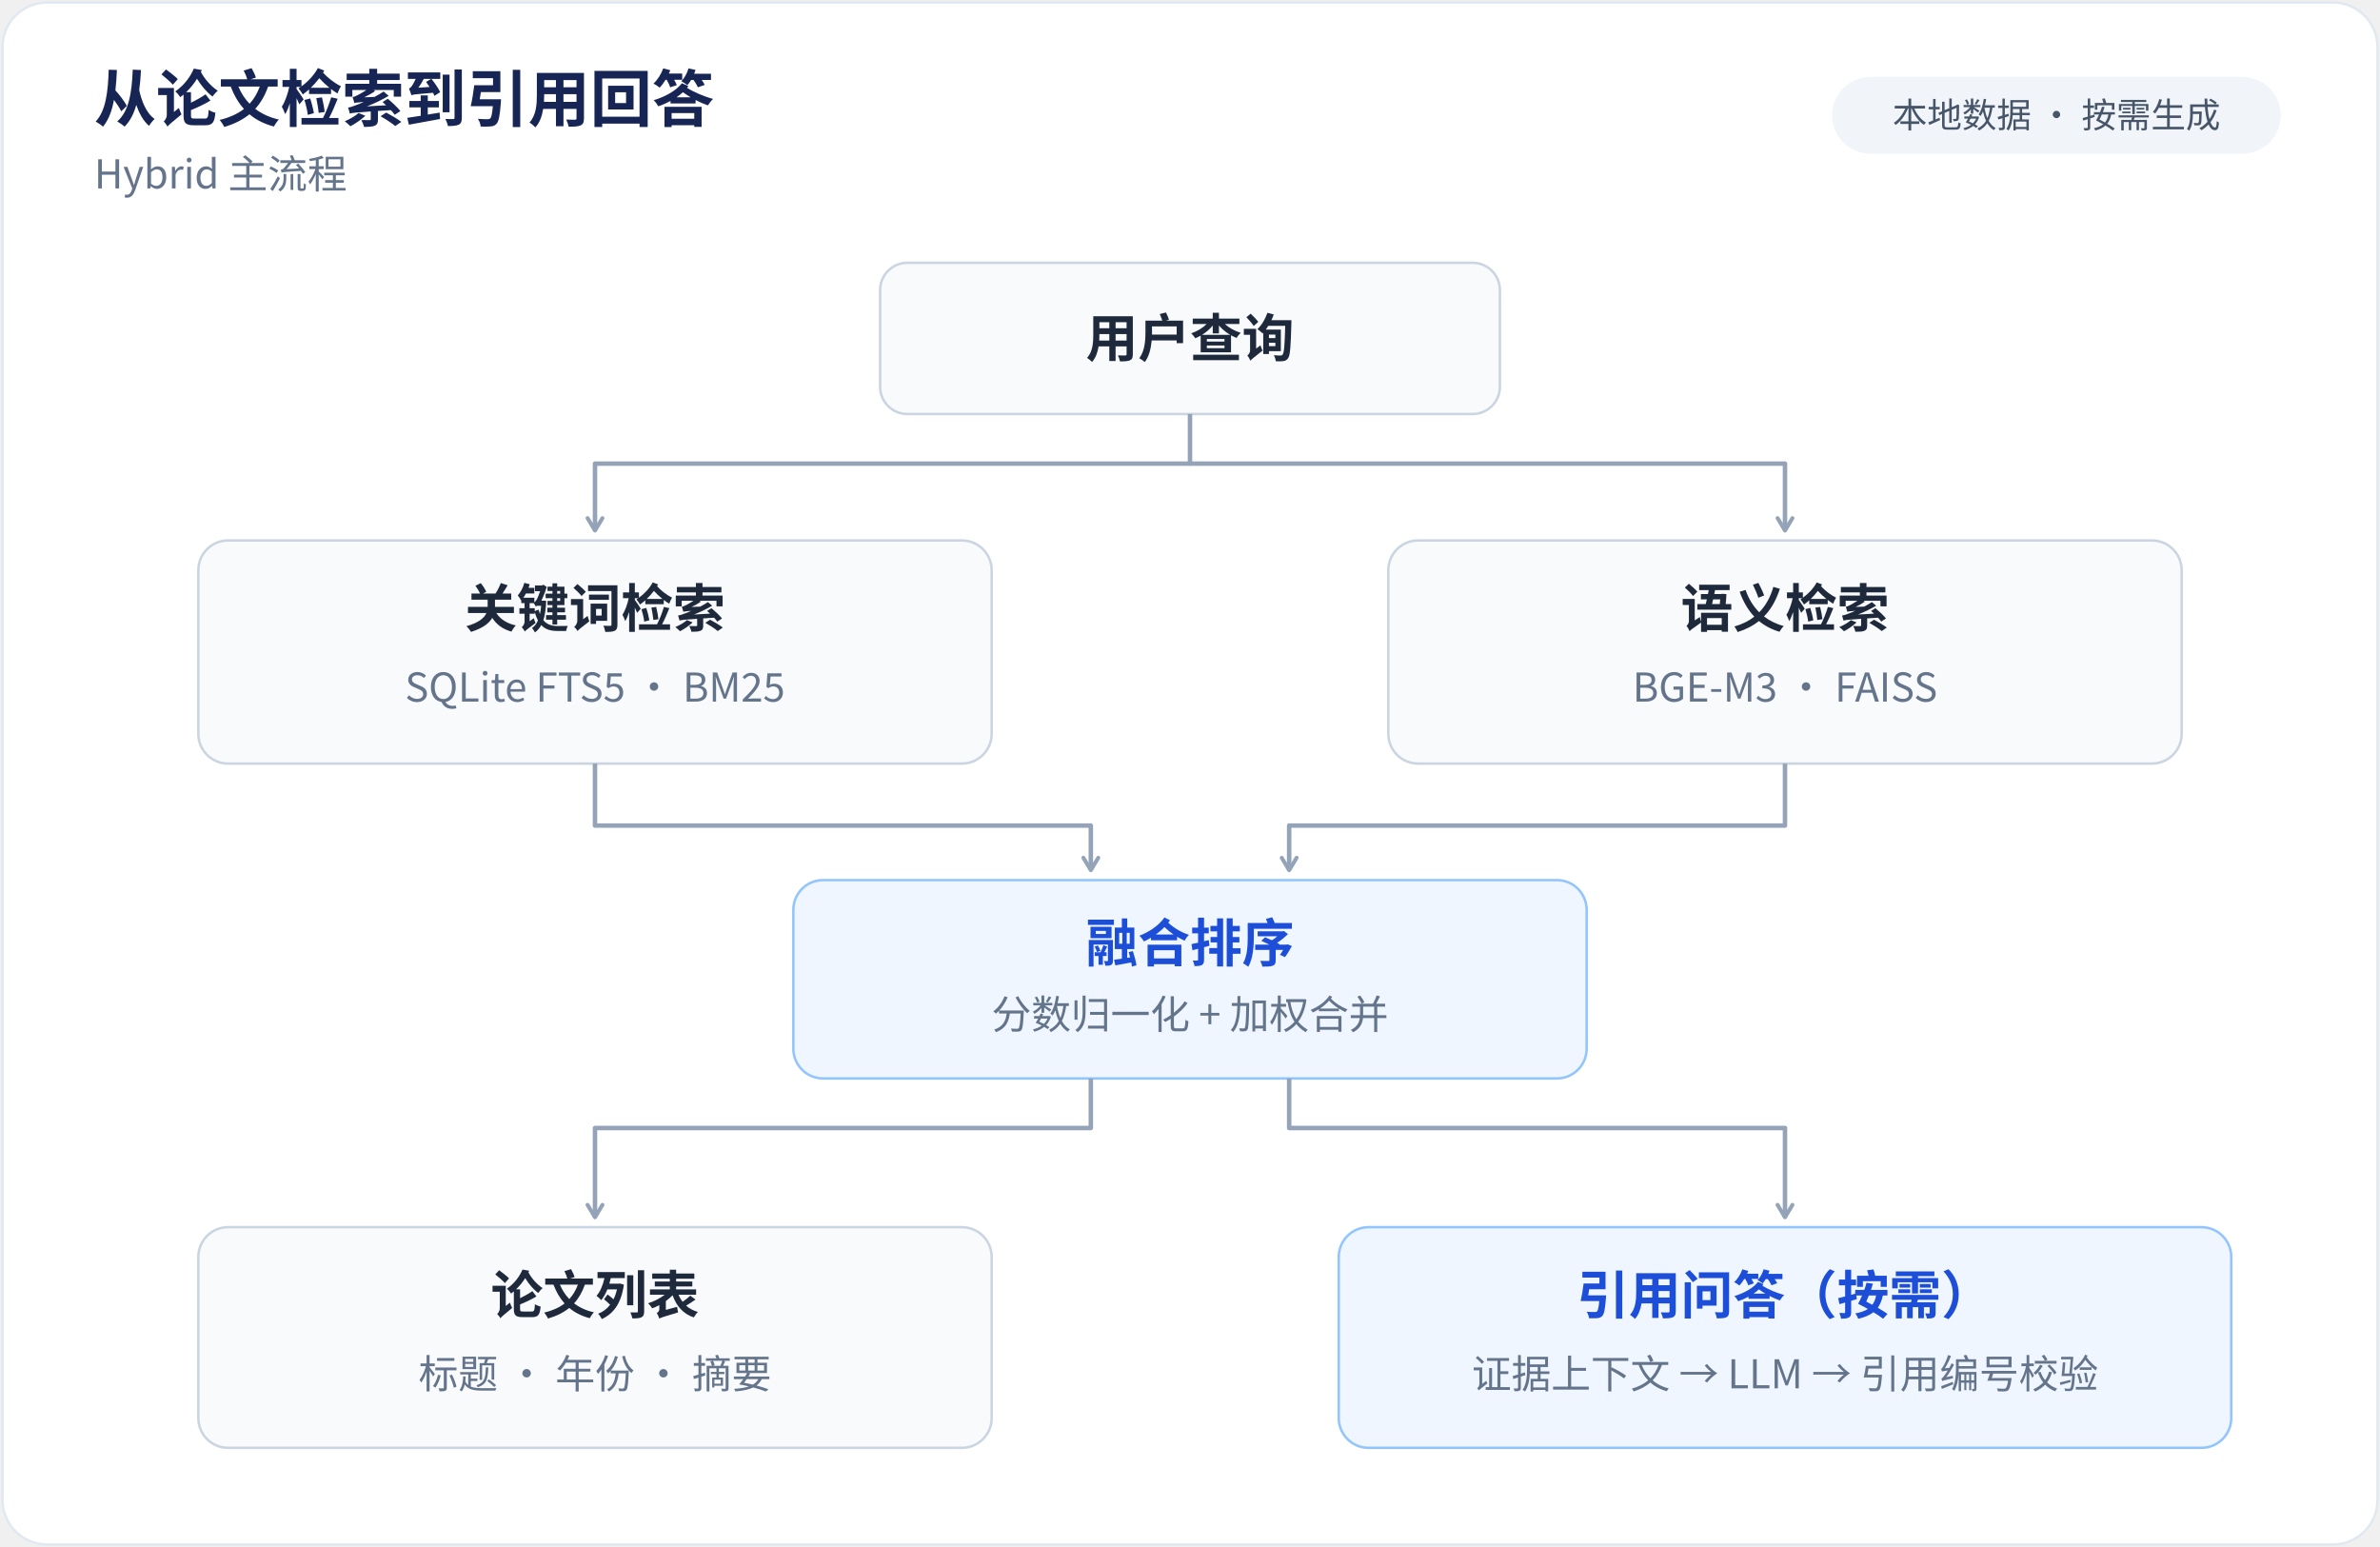
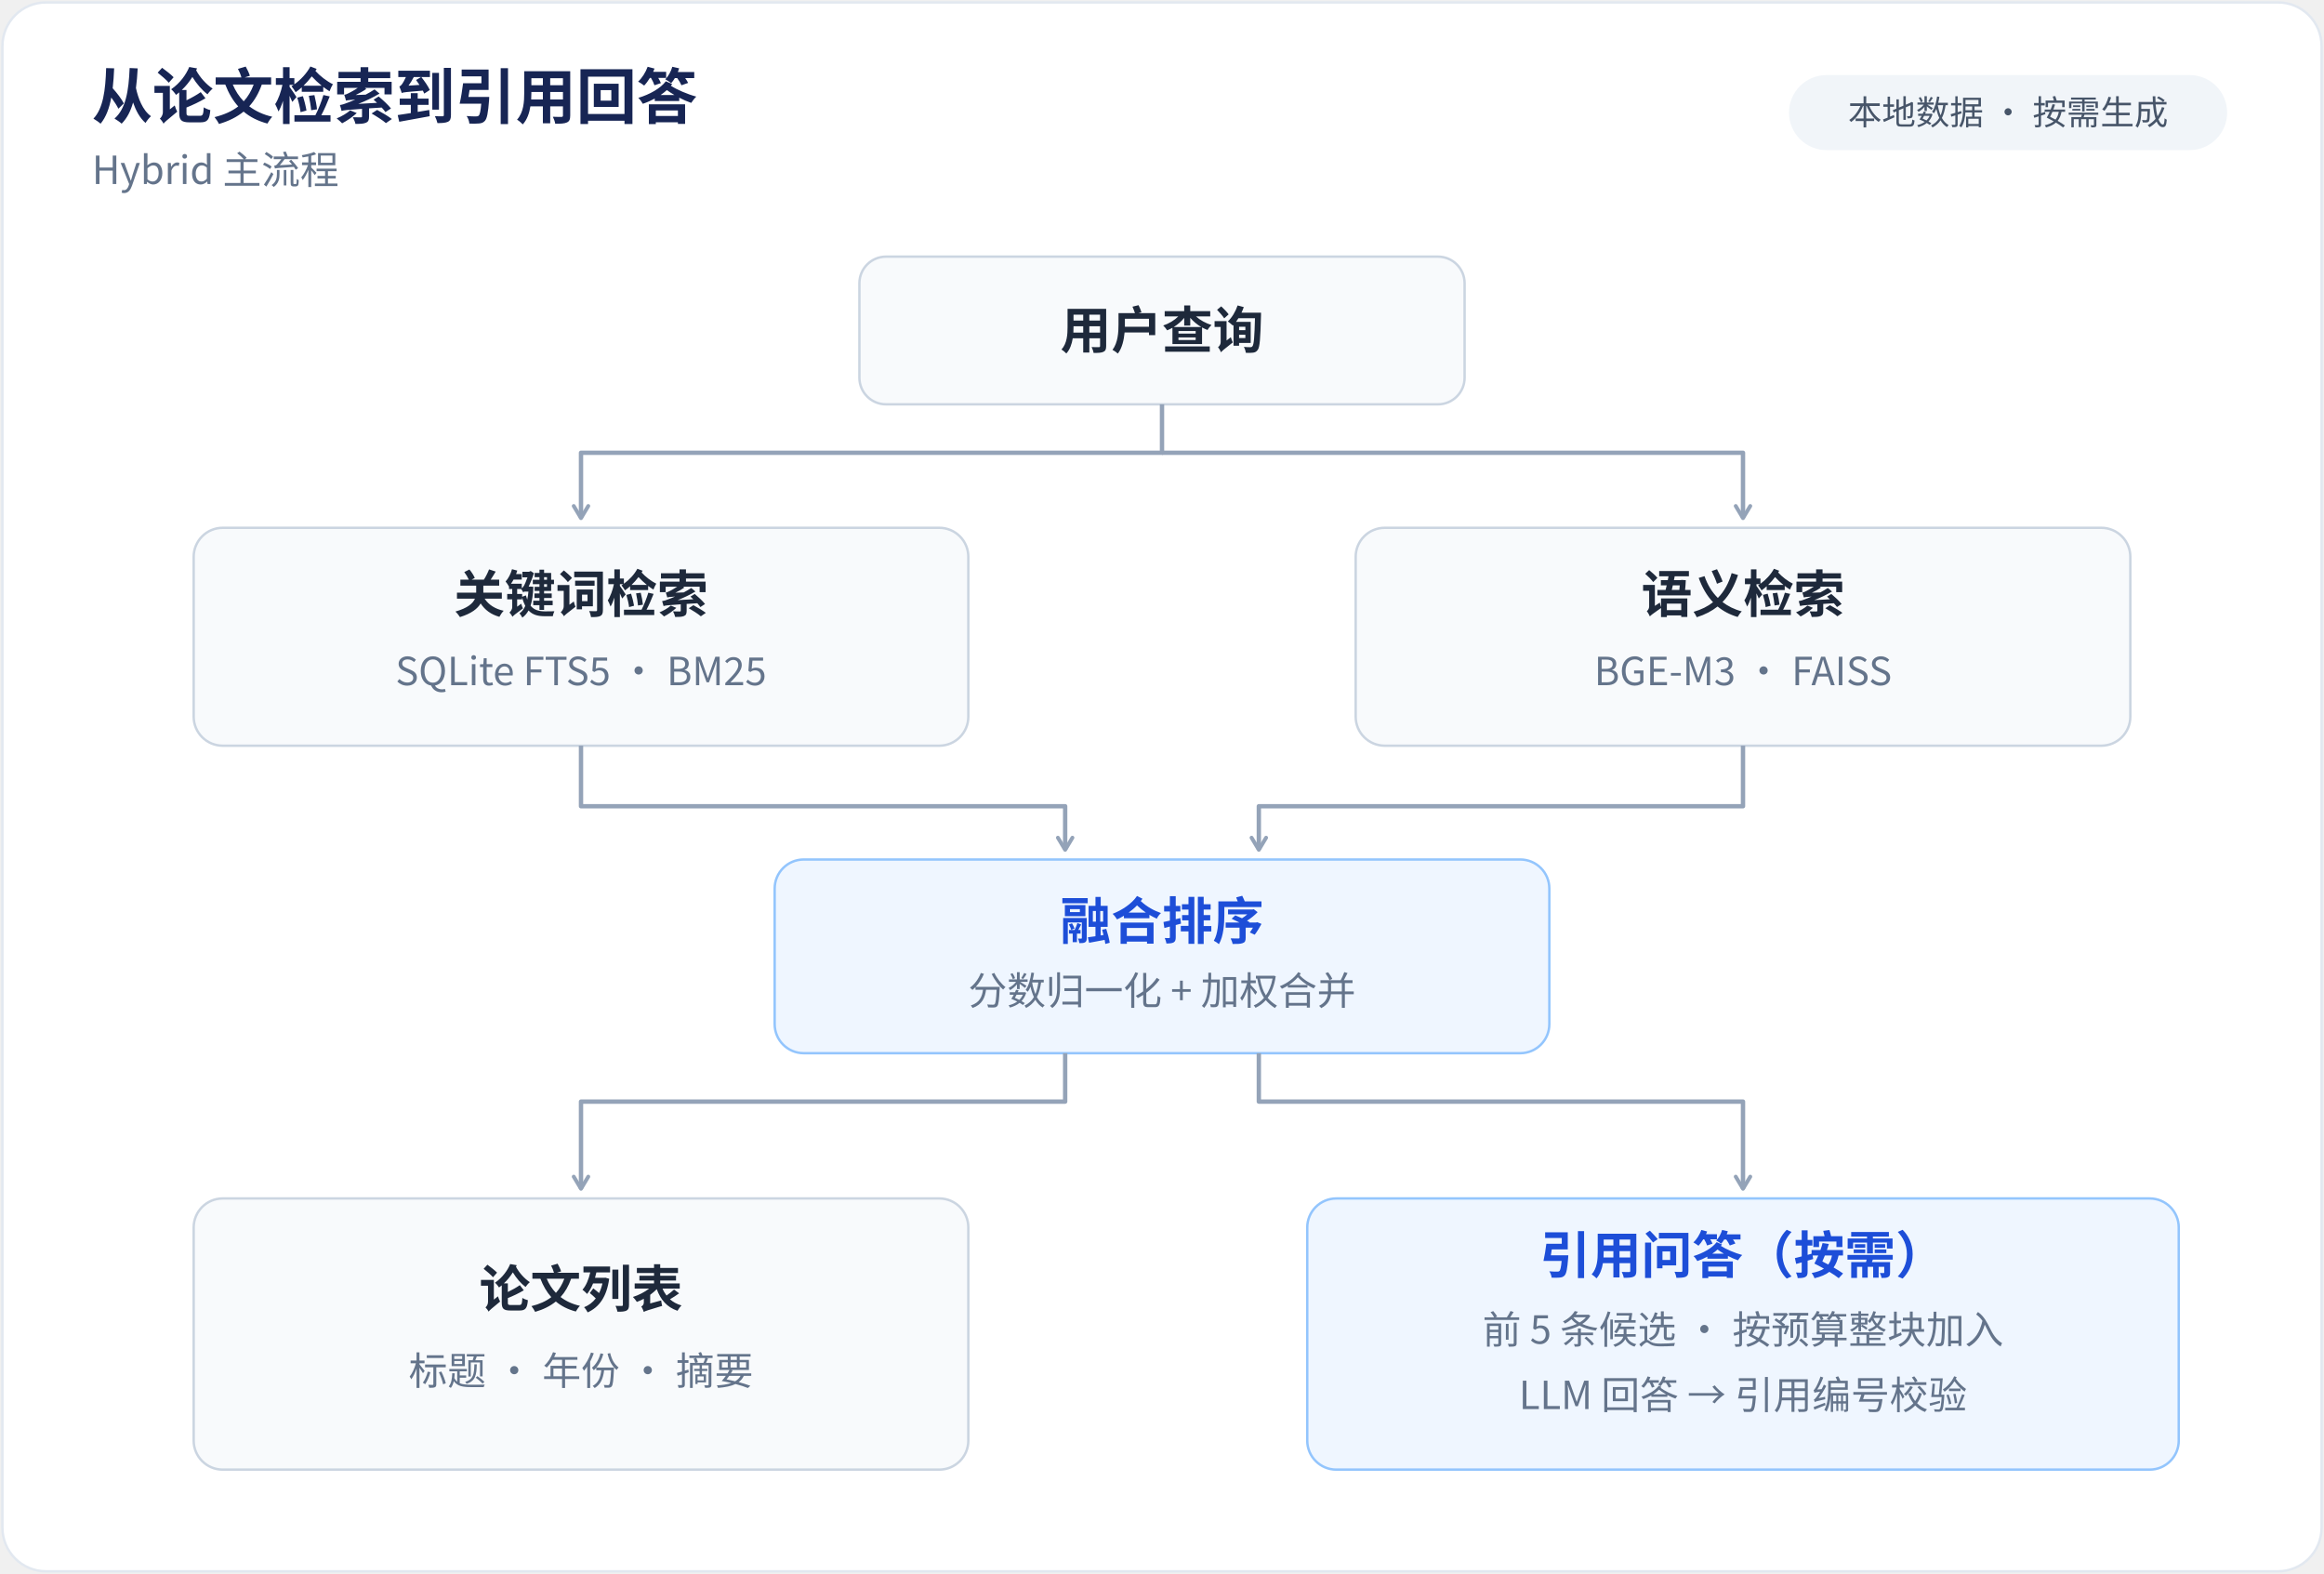
- <svg xmlns="http://www.w3.org/2000/svg" width="960" height="624" viewBox="0 0 960 624" role="img" aria-labelledby="title desc">
+ <svg xmlns="http://www.w3.org/2000/svg" width="960" height="650" viewBox="0 0 960 650" role="img" aria-labelledby="title desc">
  <defs>
    <marker id="arrow" markerWidth="8" markerHeight="8" refX="6" refY="4" orient="auto" markerUnits="userSpaceOnUse">
      <path d="M1 1 6 4 1 7" fill="none" stroke="#94a3b8" stroke-width="1.6" stroke-linecap="round" stroke-linejoin="round" />
    </marker>
    <style>
      text { font-family: -apple-system, BlinkMacSystemFont, "Segoe UI", "Microsoft YaHei", "Noto Sans CJK SC", sans-serif; }
      .heading { font-size: 25px; font-weight: 650; fill: #172554; }
      .label { font-size: 21px; font-weight: 600; fill: #1e293b; }
      .detail { font-size: 16px; fill: #64748b; }
      .line { fill: none; stroke: #94a3b8; stroke-width: 1.8; stroke-linejoin: round; marker-end: url(#arrow); }
    </style>
  </defs>
-   <rect x="1" y="1" width="958" height="622" rx="18" fill="#ffffff" stroke="#e2e8f0" />
+   <rect x="1" y="1" width="958" height="648" rx="18" fill="#ffffff" stroke="#e2e8f0" />
  <text x="38" y="49" class="heading">从论文检索到引用回答</text>
  <text x="38" y="76" class="detail">Hybrid 主流程</text>
  <rect x="739" y="31" width="181" height="31" rx="15.5" fill="#f1f5f9" />
  <text x="829.5" y="51.5" text-anchor="middle" font-size="14" fill="#475569">本地数据 · 按需生成</text>
  <rect x="355" y="106" width="250" height="61" rx="11" fill="#f8fafc" stroke="#cbd5e1" />
  <text x="480" y="144" text-anchor="middle" class="label">用户查询</text>
  <path class="line" d="M480 167 V187 H240 V214" />
  <path class="line" d="M480 187 H720 V214" />
  <rect x="80" y="218" width="320" height="90" rx="12" fill="#f8fafc" stroke="#cbd5e1" />
  <text x="240" y="253" text-anchor="middle" class="label">关键词检索</text>
  <text x="240" y="283" text-anchor="middle" class="detail">SQLite FTS5 · BM25</text>
  <rect x="560" y="218" width="320" height="90" rx="12" fill="#f8fafc" stroke="#cbd5e1" />
  <text x="720" y="253" text-anchor="middle" class="label">语义检索</text>
  <text x="720" y="283" text-anchor="middle" class="detail">BGE-M3 · FAISS</text>
  <path class="line" d="M240 308 V333 H440 V351" />
  <path class="line" d="M720 308 V333 H520 V351" />
  <rect x="320" y="355" width="320" height="80" rx="12" fill="#eff6ff" stroke="#93c5fd" />
  <text x="480" y="388" text-anchor="middle" class="label" style="fill:#1d4ed8">融合排序</text>
  <text x="480" y="415" text-anchor="middle" class="detail">分数归一化 + 加权合并</text>
  <path class="line" d="M440 435 V455 H240 V491" />
  <path class="line" d="M520 435 V455 H720 V491" />
-   <rect x="80" y="495" width="320" height="89" rx="12" fill="#f8fafc" stroke="#cbd5e1" />
-   <text x="240" y="530" text-anchor="middle" class="label">论文列表</text>
-   <text x="240" y="560" text-anchor="middle" class="detail">标题 · 年份 · 摘要</text>
-   <rect x="540" y="495" width="360" height="89" rx="12" fill="#eff6ff" stroke="#93c5fd" />
-   <text x="720" y="530" text-anchor="middle" class="label" style="fill:#1d4ed8">引用问答（按需）</text>
-   <text x="720" y="560" text-anchor="middle" class="detail">证据上下文 → LLM → 引用编号校验</text>
+   <rect x="80" y="495" width="320" height="112" rx="12" fill="#f8fafc" stroke="#cbd5e1" />
+   <text x="240" y="540" text-anchor="middle" class="label">论文列表</text>
+   <text x="240" y="572" text-anchor="middle" class="detail">标题 · 年份 · 摘要</text>
+   <rect x="540" y="495" width="360" height="112" rx="12" fill="#eff6ff" stroke="#93c5fd" />
+   <text x="720" y="526" text-anchor="middle" class="label" style="fill:#1d4ed8">引用问答（按需）</text>
+   <text x="720" y="555" text-anchor="middle" class="detail">前 5 条候选 · 按预算整块加入</text>
+   <text x="720" y="582" text-anchor="middle" class="detail">LLM 回答 → 引用编号校验</text>
</svg>
